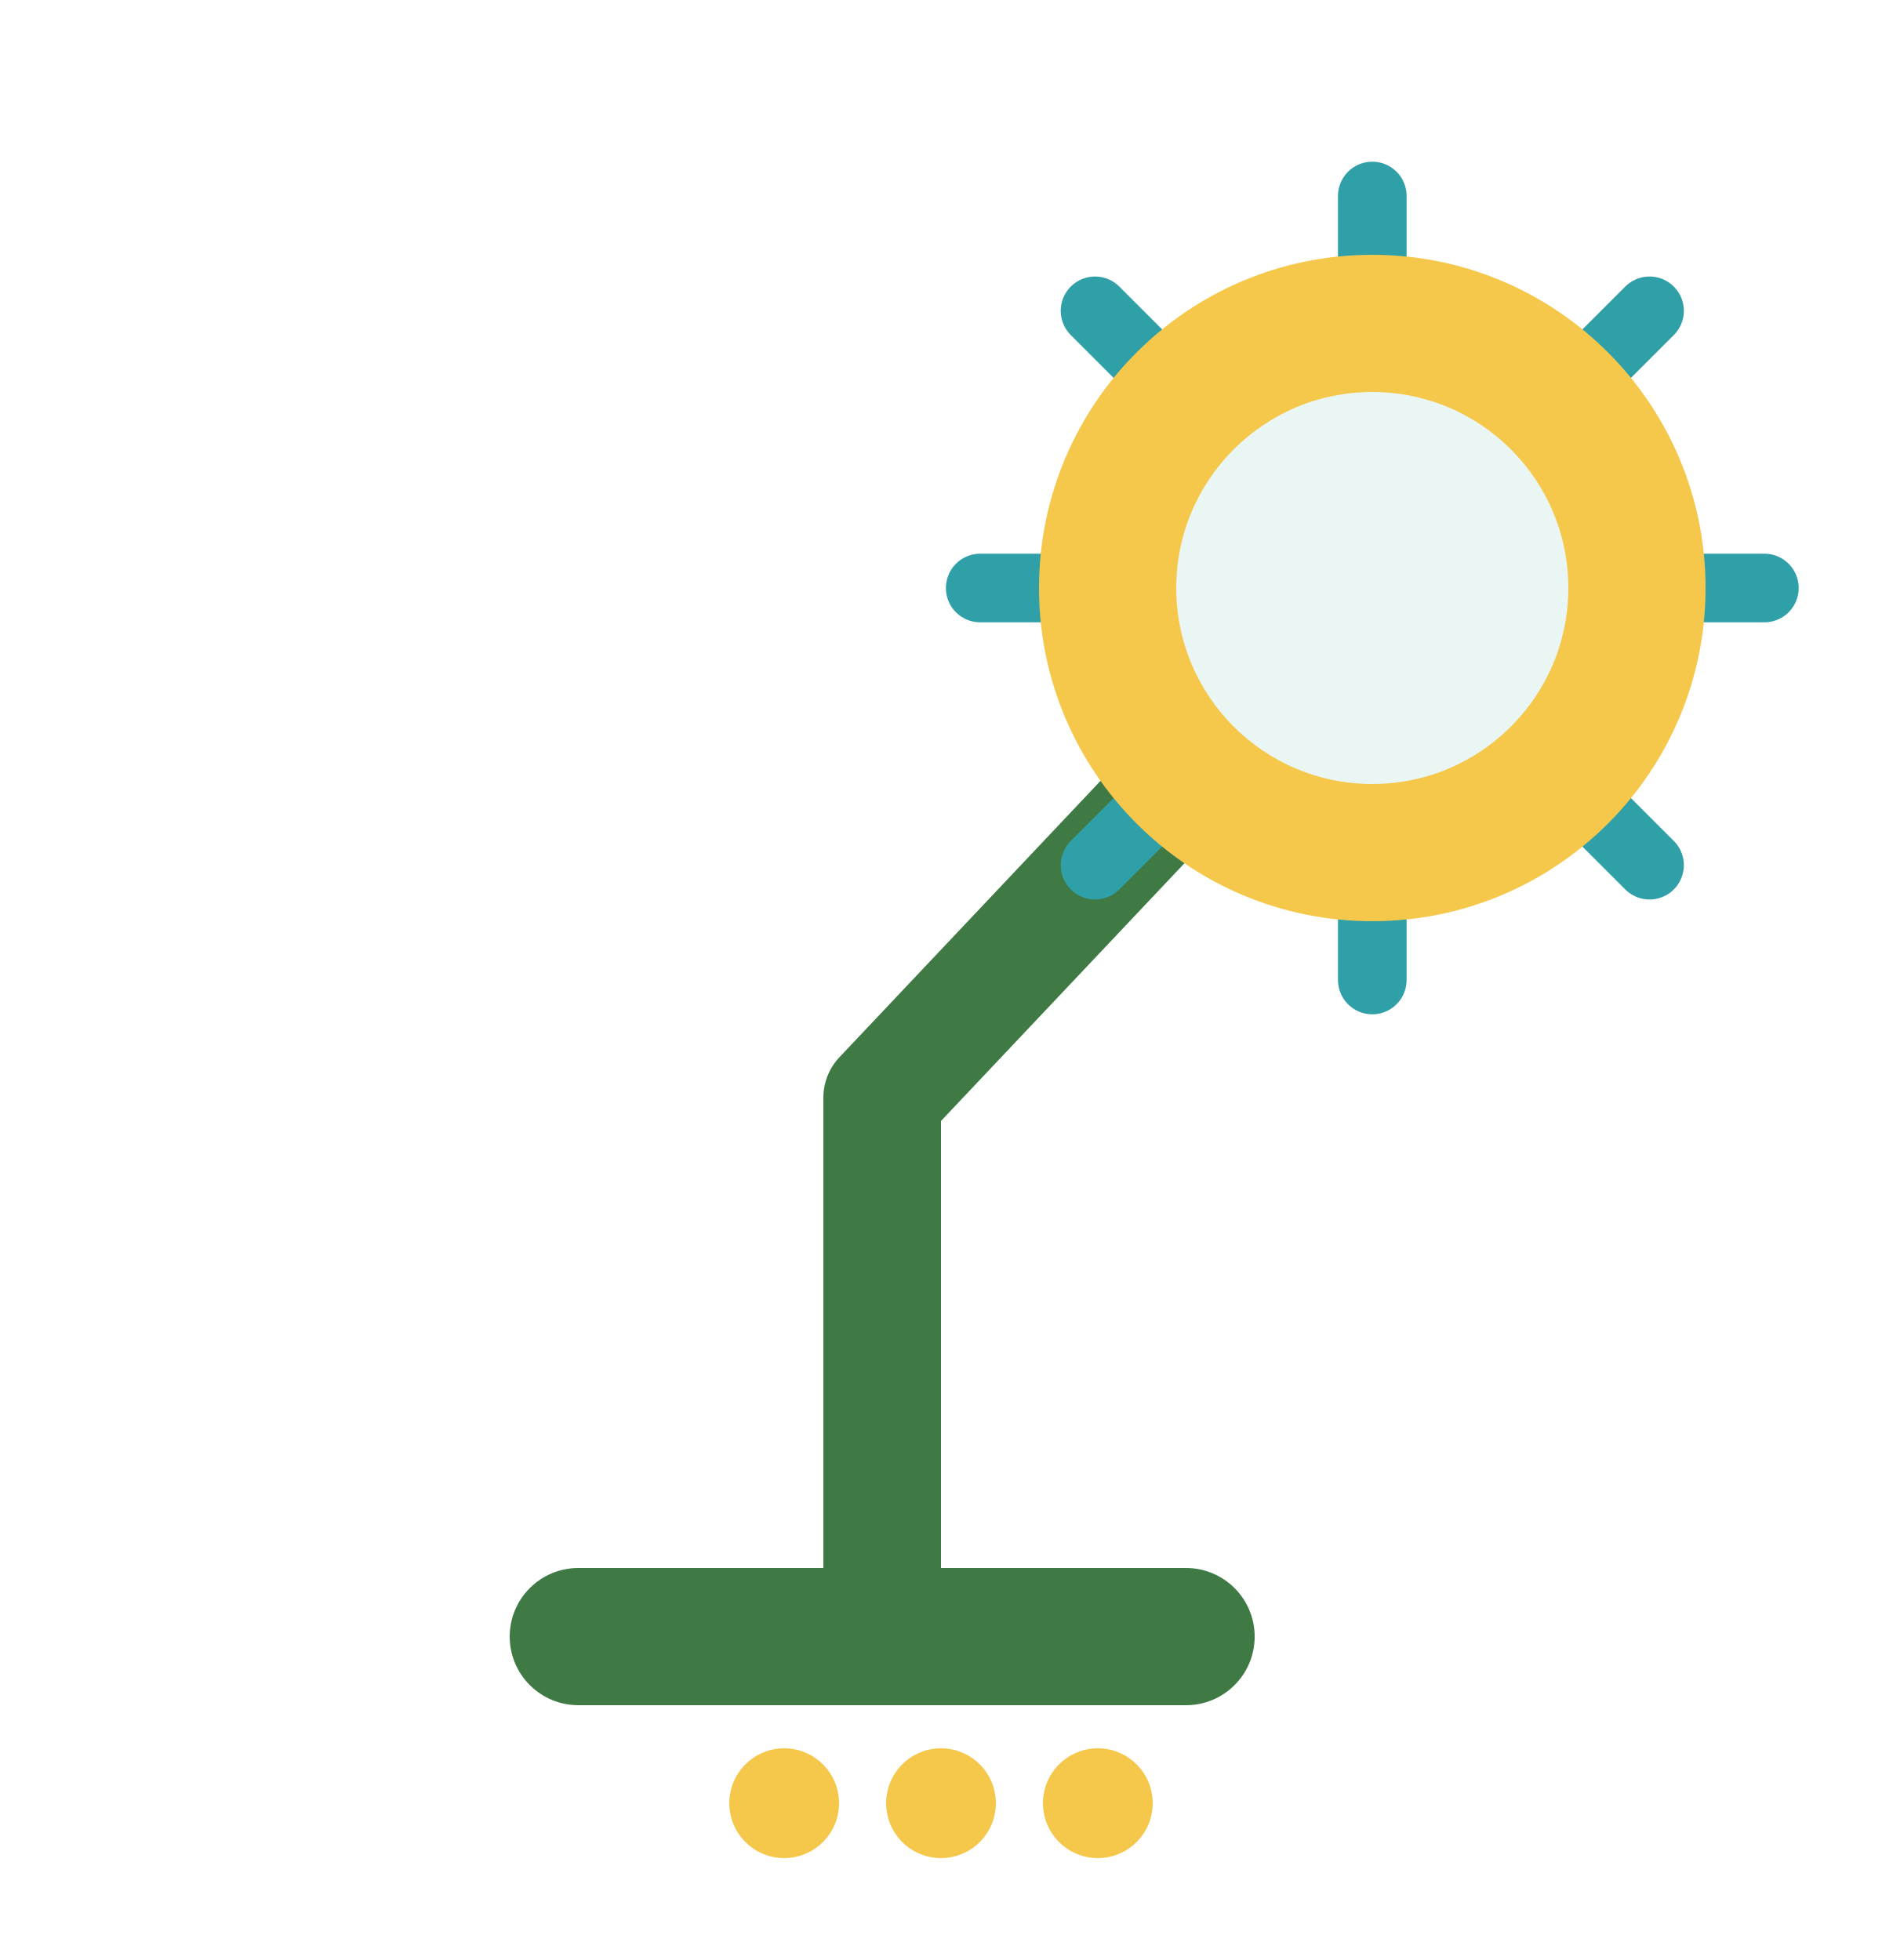
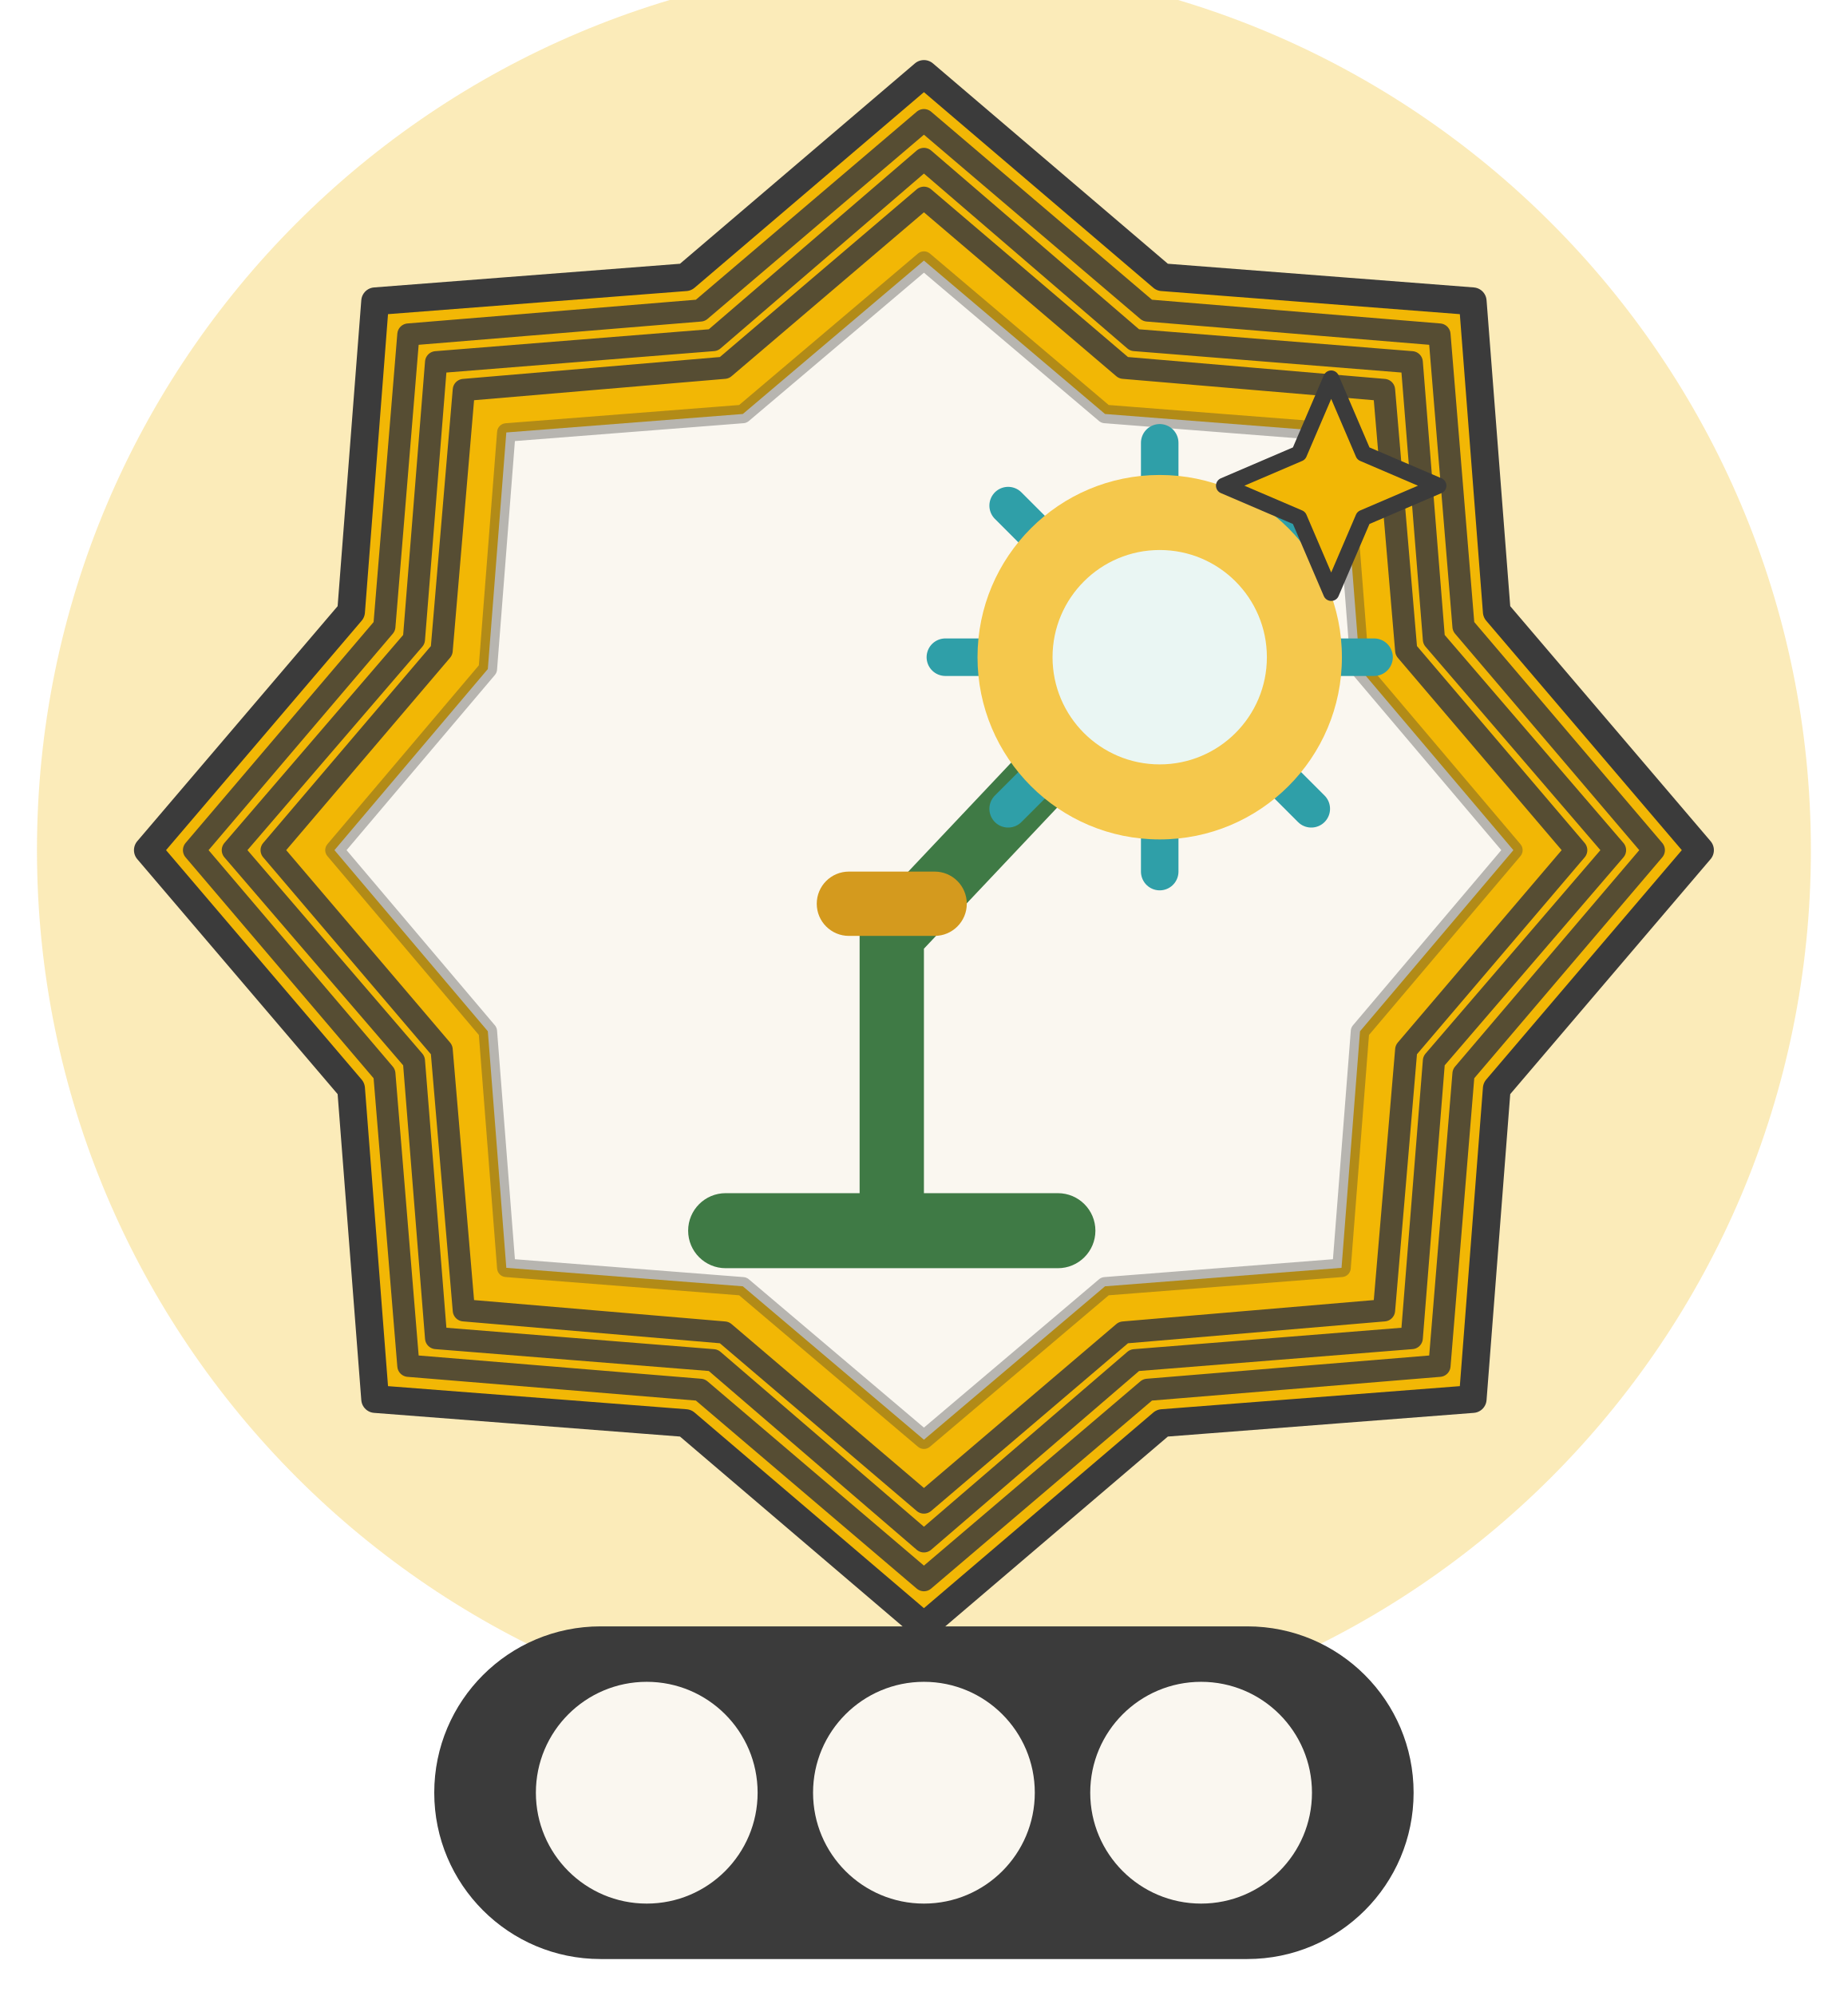
- <svg xmlns="http://www.w3.org/2000/svg" viewBox="0 0 96 100" width="96" height="100">
+ <svg xmlns="http://www.w3.org/2000/svg" viewBox="0 0 100 108" width="100" height="108">
  <defs>
    <linearGradient id="gMor" x1="0" y1="0" x2="1" y2="1">
      <stop offset="0" stop-color="#7AC4FF" />
      <stop offset="1" stop-color="#2459C8" />
    </linearGradient>
    <radialGradient id="gGlow">
      <stop offset="0" stop-color="#FFF3A0" stop-opacity=".95" />
      <stop offset="1" stop-color="#FFE060" stop-opacity="0" />
    </radialGradient>
    <linearGradient id="gMoon" x1="0" y1="0" x2="1" y2="1">
      <stop offset="0" stop-color="#D8F5C0" />
      <stop offset="1" stop-color="#9CD6A0" />
    </linearGradient>
  </defs>
-   <rect x="26" y="80" width="38" height="7" rx="3.5" fill="#3F7A45" />
-   <path d="M45 80 V56 L62 38" fill="none" stroke="#3F7A45" stroke-width="6" stroke-linecap="round" stroke-linejoin="round" />
-   <path d="M70 30 L100.0 30.0" stroke-dasharray="6 24" stroke-dashoffset="-14" fill="none" stroke="#2F9FA8" stroke-width="3.5" stroke-linecap="round" stroke-linejoin="round" />
-   <path d="M70 30 L91.2 51.2" stroke-dasharray="6 24" stroke-dashoffset="-14" fill="none" stroke="#2F9FA8" stroke-width="3.5" stroke-linecap="round" stroke-linejoin="round" />
-   <path d="M70 30 L70.0 60.0" stroke-dasharray="6 24" stroke-dashoffset="-14" fill="none" stroke="#2F9FA8" stroke-width="3.5" stroke-linecap="round" stroke-linejoin="round" />
-   <path d="M70 30 L48.8 51.2" stroke-dasharray="6 24" stroke-dashoffset="-14" fill="none" stroke="#2F9FA8" stroke-width="3.5" stroke-linecap="round" stroke-linejoin="round" />
-   <path d="M70 30 L40.0 30.0" stroke-dasharray="6 24" stroke-dashoffset="-14" fill="none" stroke="#2F9FA8" stroke-width="3.5" stroke-linecap="round" stroke-linejoin="round" />
-   <path d="M70 30 L48.8 8.8" stroke-dasharray="6 24" stroke-dashoffset="-14" fill="none" stroke="#2F9FA8" stroke-width="3.5" stroke-linecap="round" stroke-linejoin="round" />
-   <path d="M70 30 L70.0 0.0" stroke-dasharray="6 24" stroke-dashoffset="-14" fill="none" stroke="#2F9FA8" stroke-width="3.5" stroke-linecap="round" stroke-linejoin="round" />
-   <path d="M70 30 L91.2 8.8" stroke-dasharray="6 24" stroke-dashoffset="-14" fill="none" stroke="#2F9FA8" stroke-width="3.5" stroke-linecap="round" stroke-linejoin="round" />
-   <circle cx="70" cy="30" r="17" fill="#F5C84C" />
-   <circle cx="70" cy="30" r="10" fill="#EAF6F3" />
-   <circle cx="40" cy="92" r="2.8" fill="#F5C84C" />
-   <circle cx="48" cy="92" r="2.8" fill="#F5C84C" />
-   <circle cx="56" cy="92" r="2.8" fill="#F5C84C" />
+   <circle class="halo" cx="50" cy="46" r="48" fill="#F2B705" opacity=".28" />
+   <polygon points="50.0,4.0 62.9,15.0 79.7,16.3 81.0,33.1 92.0,46.0 81.0,58.9 79.7,75.7 62.9,77.0 50.0,88.0 37.1,77.0 20.3,75.7 19.0,58.9 8.0,46.0 19.0,33.1 20.3,16.3 37.1,15.0" fill="#F2B705" stroke="#3B3B3B" stroke-width="1.5" stroke-linejoin="round" />
+   <polygon points="50.0,6.5 62.1,16.8 77.9,18.1 79.2,33.9 89.5,46.0 79.2,58.1 77.9,73.9 62.1,75.2 50.0,85.5 37.9,75.2 22.1,73.9 20.8,58.1 10.5,46.0 20.8,33.9 22.1,18.1 37.9,16.8" fill="none" stroke="#3B3B3B" stroke-width="1.2" stroke-opacity=".85" stroke-linejoin="round" />
+   <polygon points="50.0,8.6 61.4,18.4 76.4,19.6 77.6,34.6 87.4,46.0 77.6,57.4 76.4,72.4 61.4,73.6 50.0,83.4 38.6,73.6 23.6,72.4 22.4,57.4 12.6,46.0 22.4,34.6 23.6,19.6 38.6,18.4" fill="none" stroke="#3B3B3B" stroke-width="1.2" stroke-opacity=".85" stroke-linejoin="round" />
+   <polygon points="50.0,10.7 60.8,19.9 74.9,21.1 76.1,35.2 85.3,46.0 76.1,56.8 74.9,70.9 60.8,72.1 50.0,81.3 39.2,72.1 25.1,70.9 23.9,56.8 14.7,46.0 23.9,35.2 25.1,21.1 39.2,19.9" fill="none" stroke="#3B3B3B" stroke-width="1.2" stroke-opacity=".85" stroke-linejoin="round" />
+   <polygon points="50.0,14.1 59.8,22.4 72.6,23.4 73.6,36.2 81.9,46.0 73.6,55.8 72.6,68.6 59.8,69.6 50.0,77.9 40.2,69.6 27.4,68.6 26.4,55.8 18.1,46.0 26.4,36.2 27.4,23.4 40.2,22.4" fill="#FAF7F0" stroke="#3B3B3B" stroke-opacity=".35" stroke-width="1" stroke-linejoin="round" />
+   <g transform="translate(50 46) scale(.58) translate(-48 -48)">
+     <rect x="26" y="80" width="38" height="7" rx="3.5" fill="#3F7A45" />
+     <path d="M45 80 V56 L62 38" fill="none" stroke="#3F7A45" stroke-width="6" stroke-linecap="round" stroke-linejoin="round" />
+     <path d="M70 30 L100.0 30.0" stroke-dasharray="6 24" stroke-dashoffset="-14" fill="none" stroke="#2F9FA8" stroke-width="3.5" stroke-linecap="round" stroke-linejoin="round" />
+     <path d="M70 30 L91.2 51.2" stroke-dasharray="6 24" stroke-dashoffset="-14" fill="none" stroke="#2F9FA8" stroke-width="3.5" stroke-linecap="round" stroke-linejoin="round" />
+     <path d="M70 30 L70.0 60.0" stroke-dasharray="6 24" stroke-dashoffset="-14" fill="none" stroke="#2F9FA8" stroke-width="3.5" stroke-linecap="round" stroke-linejoin="round" />
+     <path d="M70 30 L48.8 51.2" stroke-dasharray="6 24" stroke-dashoffset="-14" fill="none" stroke="#2F9FA8" stroke-width="3.5" stroke-linecap="round" stroke-linejoin="round" />
+     <path d="M70 30 L40.0 30.0" stroke-dasharray="6 24" stroke-dashoffset="-14" fill="none" stroke="#2F9FA8" stroke-width="3.5" stroke-linecap="round" stroke-linejoin="round" />
+     <path d="M70 30 L48.8 8.8" stroke-dasharray="6 24" stroke-dashoffset="-14" fill="none" stroke="#2F9FA8" stroke-width="3.5" stroke-linecap="round" stroke-linejoin="round" />
+     <path d="M70 30 L70.0 0.0" stroke-dasharray="6 24" stroke-dashoffset="-14" fill="none" stroke="#2F9FA8" stroke-width="3.5" stroke-linecap="round" stroke-linejoin="round" />
+     <path d="M70 30 L91.2 8.8" stroke-dasharray="6 24" stroke-dashoffset="-14" fill="none" stroke="#2F9FA8" stroke-width="3.5" stroke-linecap="round" stroke-linejoin="round" />
+     <circle cx="70" cy="30" r="17" fill="#F5C84C" />
+     <circle cx="70" cy="30" r="10" fill="#EAF6F3" />
+     <rect x="38" y="50" width="14" height="6" rx="3" fill="#D49A1E" />
+     <path d="M86 4 L89 11 L96 14 L89 17 L86 24 L83 17 L76 14 L83 11Z" fill="#F2B705" stroke="#3B3B3B" stroke-width="1.5" stroke-linejoin="round" />
+   </g>
+   <rect x="23.5" y="88" width="53" height="18" rx="9" fill="#3B3B3B" />
+   <circle cx="35.0" cy="97" r="6" fill="#FAF7F0" />
+   <circle cx="50.0" cy="97" r="6" fill="#FAF7F0" />
+   <circle cx="65.0" cy="97" r="6" fill="#FAF7F0" />
</svg>
